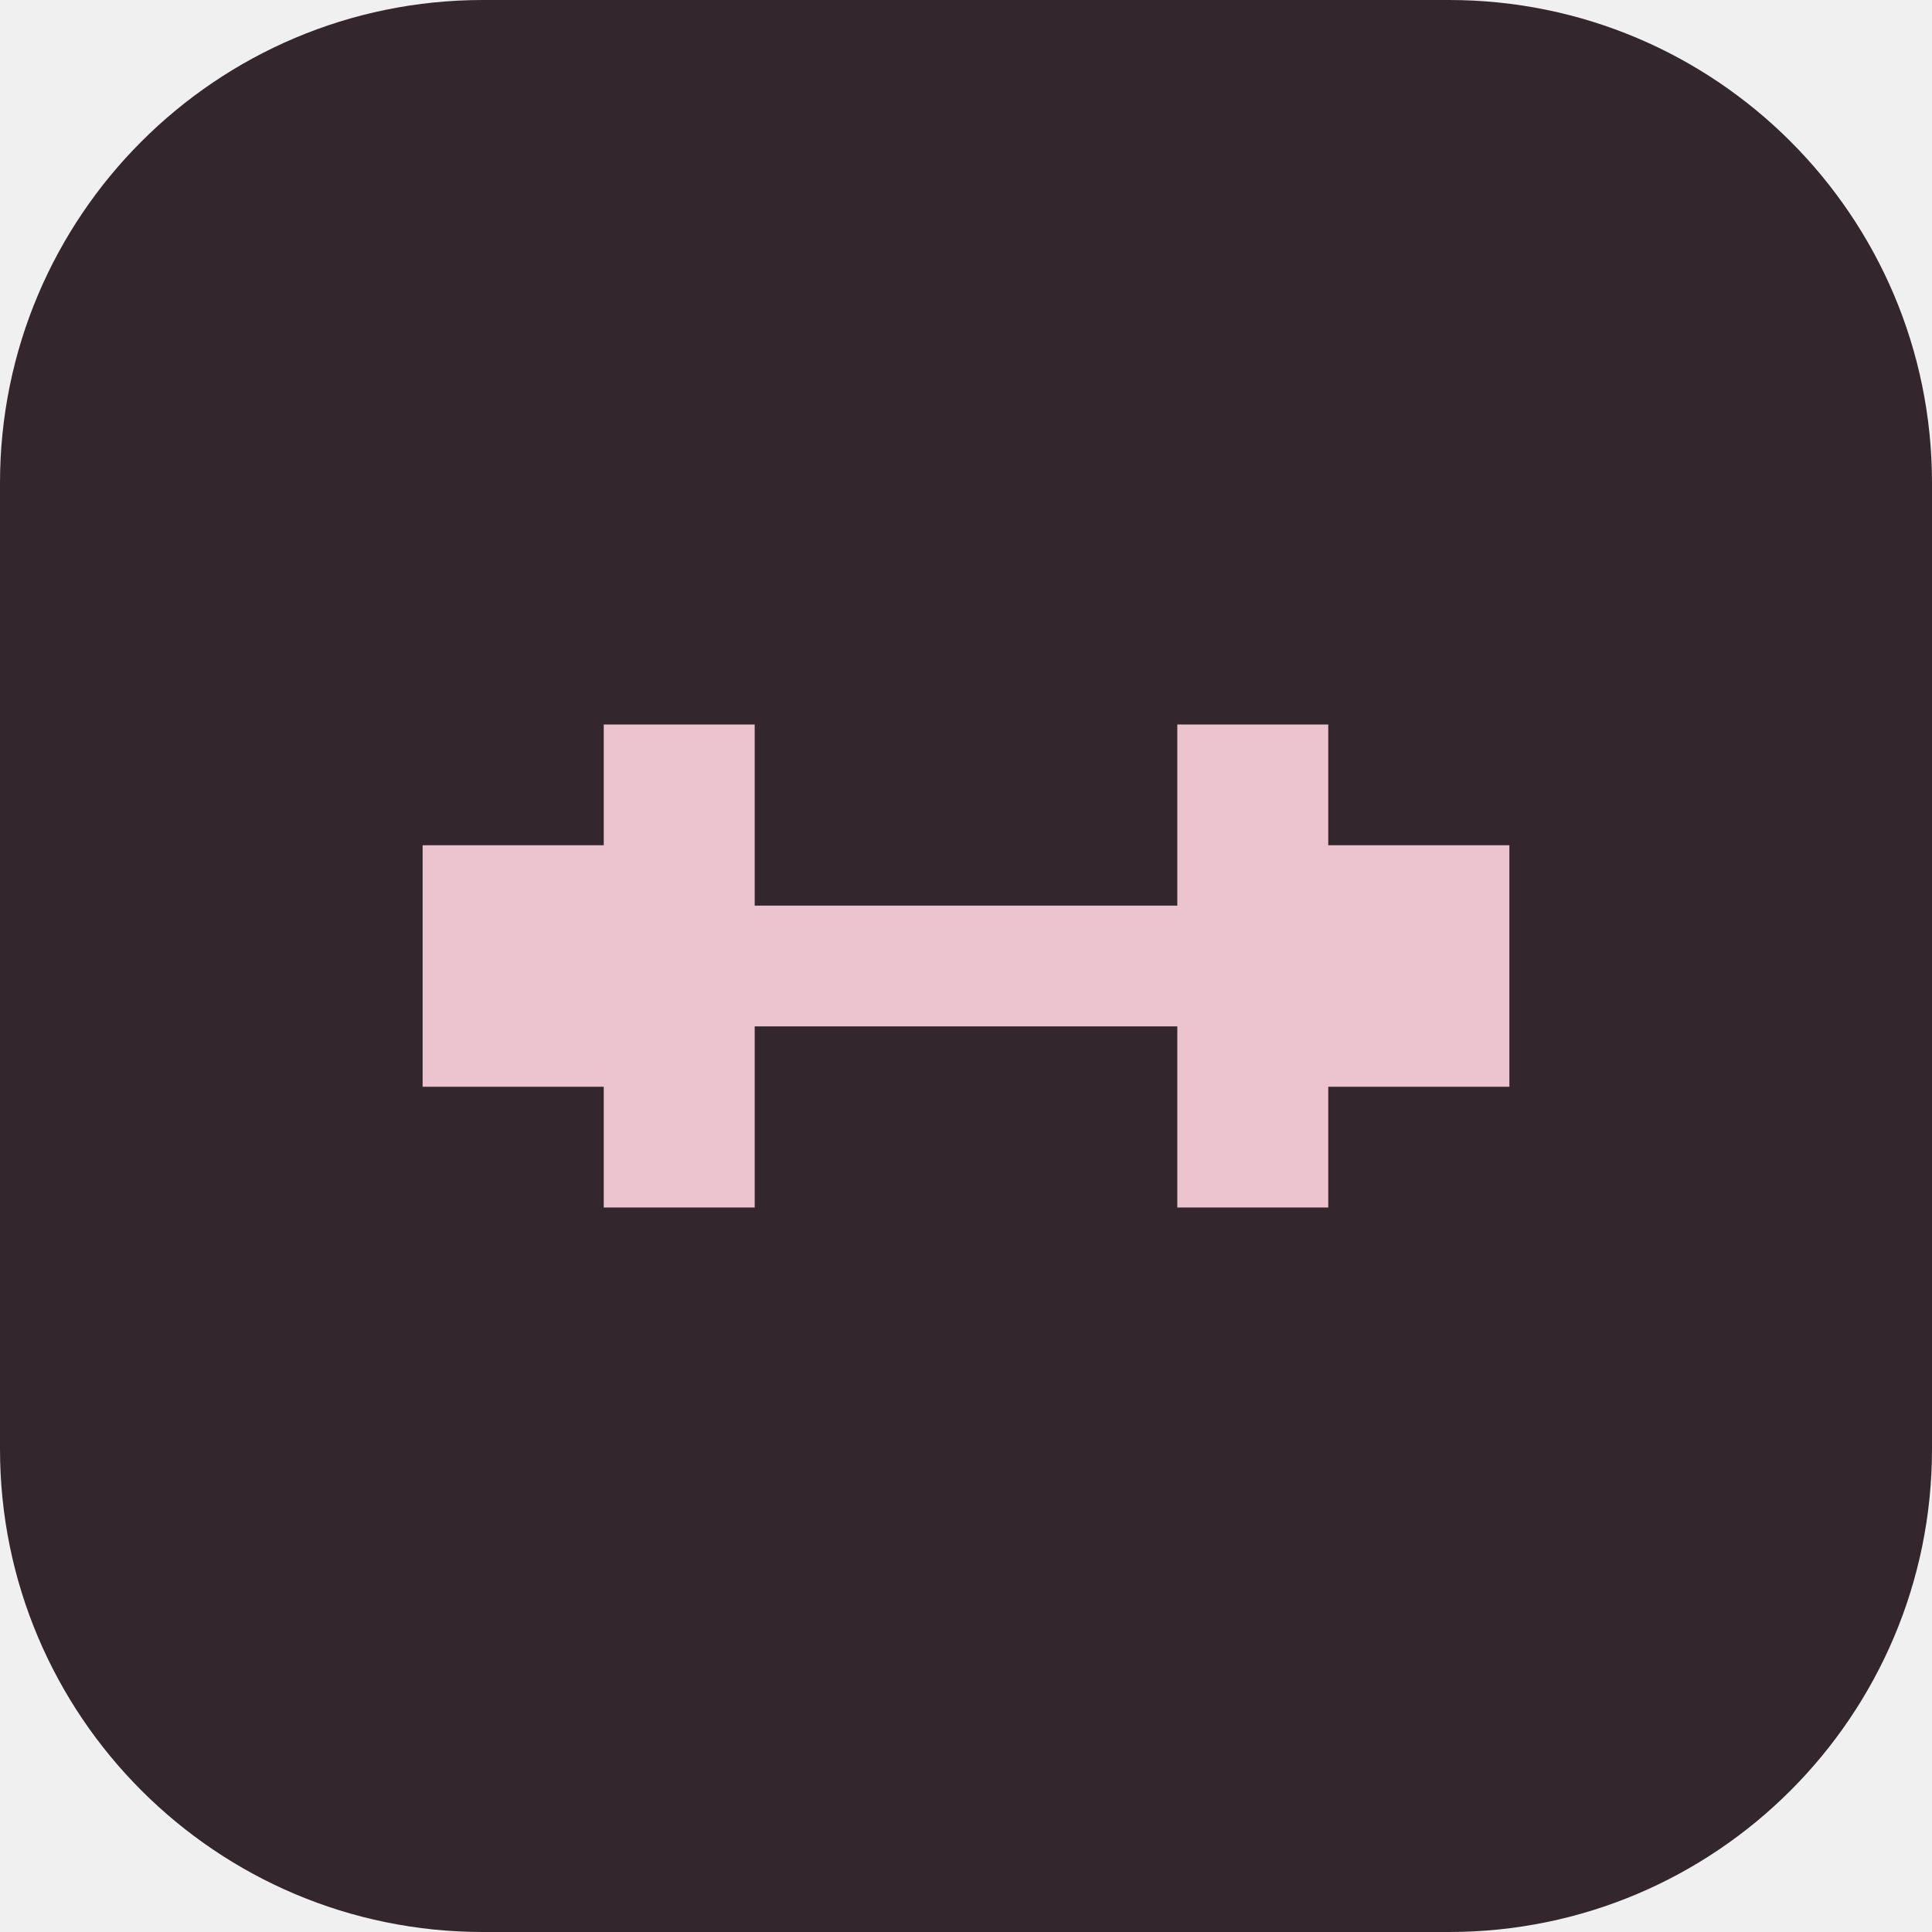
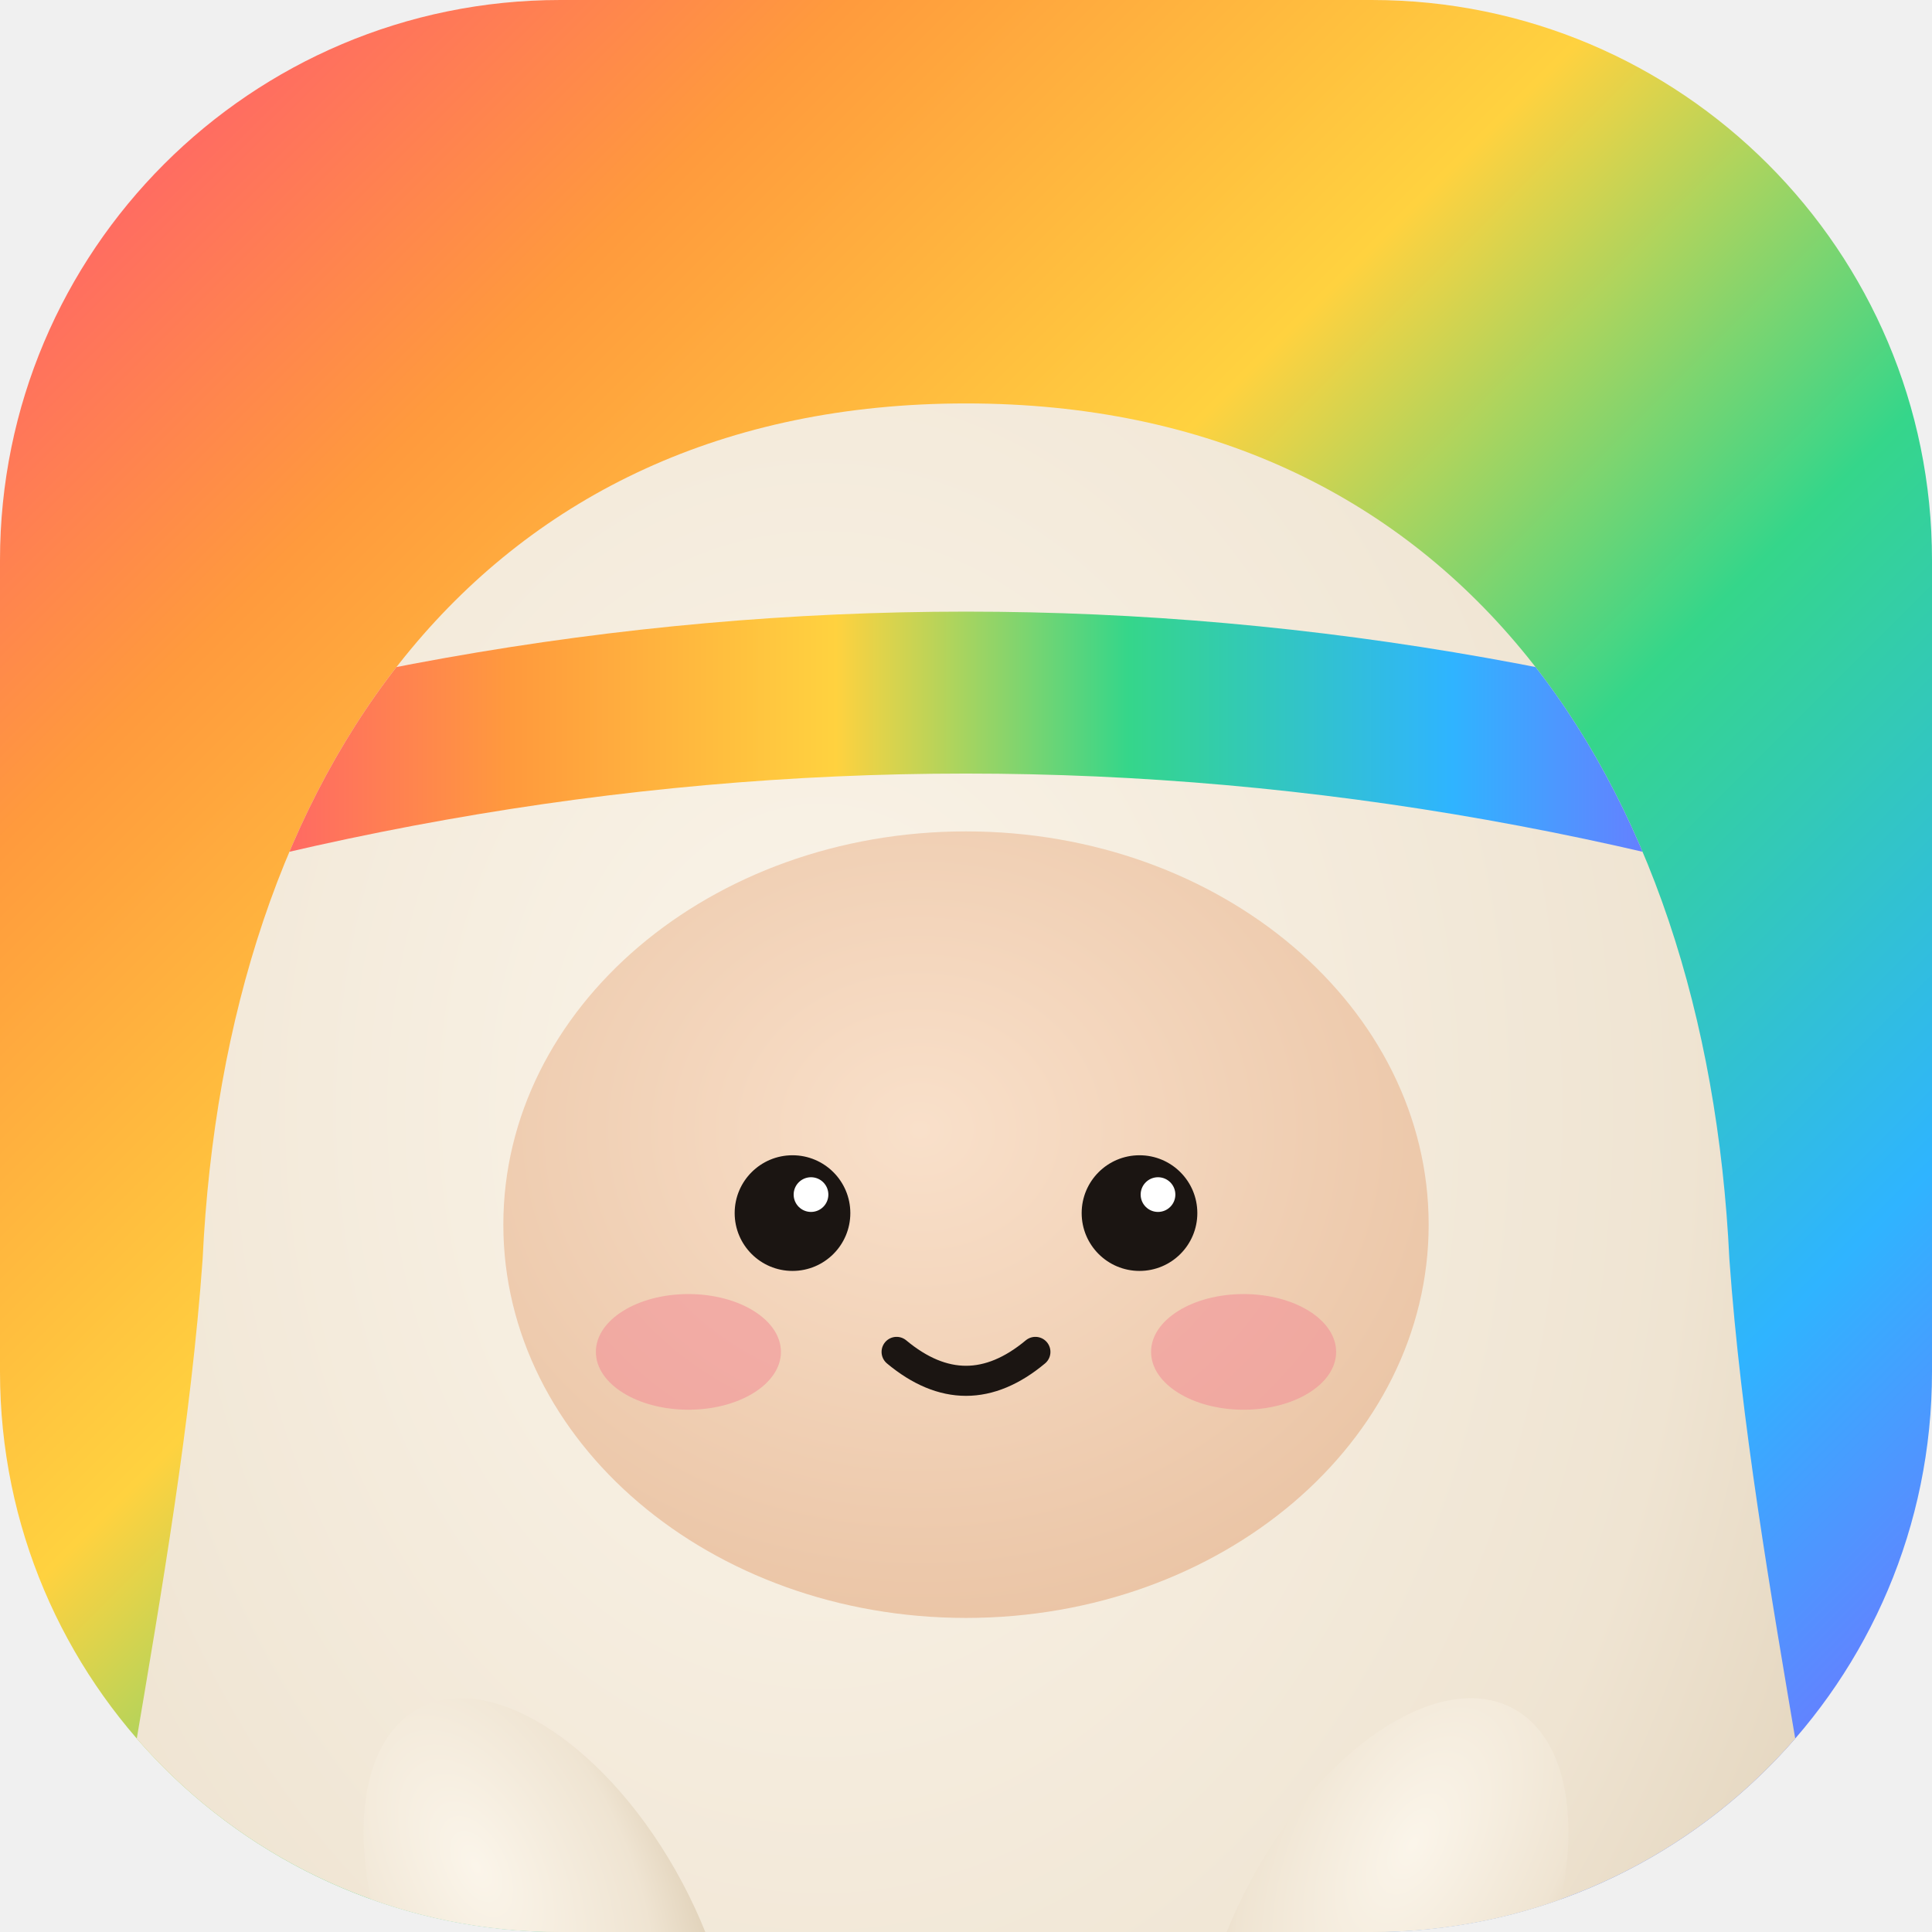
- <svg xmlns="http://www.w3.org/2000/svg" viewBox="0 0 64 64">
-   <rect width="64" height="64" rx="16" fill="#33272D" />
-   <path d="M14 28h6v8h-6zM44 28h6v8h-6zM20 24h5v16h-5zM39 24h5v16h-5zM25 30h14v4H25z" fill="#EBC4CF" />
+ <svg xmlns="http://www.w3.org/2000/svg" viewBox="0 0 200 200">
+   <defs>
+     <linearGradient id="bg" x1="0" y1="0" x2="1" y2="1">
+       <stop offset="0" stop-color="#FF4D7A" />
+       <stop offset=".22" stop-color="#FF9A3D" />
+       <stop offset=".42" stop-color="#FFD23F" />
+       <stop offset=".6" stop-color="#35D68A" />
+       <stop offset=".8" stop-color="#2FB4FF" />
+       <stop offset="1" stop-color="#8A5CFF" />
+     </linearGradient>
+     <linearGradient id="rb" gradientUnits="userSpaceOnUse" x1="30" y1="0" x2="170" y2="0">
+       <stop offset="0" stop-color="#FF4D7A" />
+       <stop offset=".22" stop-color="#FF9A3D" />
+       <stop offset=".42" stop-color="#FFD23F" />
+       <stop offset=".6" stop-color="#35D68A" />
+       <stop offset=".8" stop-color="#2FB4FF" />
+       <stop offset="1" stop-color="#8A5CFF" />
+     </linearGradient>
+     <radialGradient id="fur" cx=".42" cy=".3" r=".8">
+       <stop offset="0" stop-color="#FBF5EA" />
+       <stop offset=".6" stop-color="#EFE4D2" />
+       <stop offset="1" stop-color="#D6C4A7" />
+     </radialGradient>
+     <radialGradient id="skin" cx=".45" cy=".38" r=".7">
+       <stop offset="0" stop-color="#F9E0CA" />
+       <stop offset="1" stop-color="#E9C2A2" />
+     </radialGradient>
+     <clipPath id="body">
+       <path d="M100 18 C142 18 164 50 166 92 C168 120 176 150 178 180 C180 206 168 222 150 222 L50 222 C32 222 20 206 22 180 C24 150 32 120 34 92 C36 50 58 18 100 18 Z" />
+     </clipPath>
+     <clipPath id="tile">
+       <rect width="200" height="200" rx="58" />
+     </clipPath>
+   </defs>
+   <rect width="200" height="200" rx="58" fill="url(#bg)" />
+   <g clip-path="url(#tile)">
+     <svg x="9" y="32" width="182" height="168" viewBox="24 10 152 140">
+       <path d="M100 18 C142 18 164 50 166 92 C168 120 176 150 178 180 C180 206 168 222 150 222 L50 222 C32 222 20 206 22 180 C24 150 32 120 34 92 C36 50 58 18 100 18 Z" fill="url(#fur)" />
+       <g clip-path="url(#body)">
+         <path d="M10 52 Q100 20 190 52 L190 66 Q100 34 10 66 Z" fill="url(#rb)" />
+       </g>
+       <ellipse cx="100" cy="89" rx="40" ry="34" fill="url(#skin)" />
+       <ellipse cx="76" cy="100" rx="8" ry="5" fill="#F28C96" opacity=".55" />
+       <ellipse cx="124" cy="100" rx="8" ry="5" fill="#F28C96" opacity=".55" />
+       <circle cx="85" cy="88" r="5" fill="#1B1512" />
+       <circle cx="86.6" cy="86.4" r="1.5" fill="#fff" />
+       <circle cx="115" cy="88" r="5" fill="#1B1512" />
+       <circle cx="116.6" cy="86.4" r="1.5" fill="#fff" />
+       <path d="M94 100 Q100 105 106 100" fill="none" stroke="#1B1512" stroke-width="2.6" stroke-linecap="round" />
+       <rect x="44" y="167" width="112" height="6" rx="3" fill="#3A3444" />
+       <rect x="44" y="152" width="11" height="36" rx="4.5" fill="url(#rb)" />
+       <rect x="34" y="158" width="9" height="24" rx="3.5" fill="url(#rb)" />
+       <rect x="145" y="152" width="11" height="36" rx="4.5" fill="url(#rb)" />
+       <rect x="157" y="158" width="9" height="24" rx="3.5" fill="url(#rb)" />
+       <ellipse cx="64" cy="152" rx="13" ry="24" fill="url(#fur)" transform="rotate(-28 64 152)" />
+       <ellipse cx="136" cy="152" rx="13" ry="24" fill="url(#fur)" transform="rotate(28 136 152)" />
+     </svg>
+   </g>
</svg>
